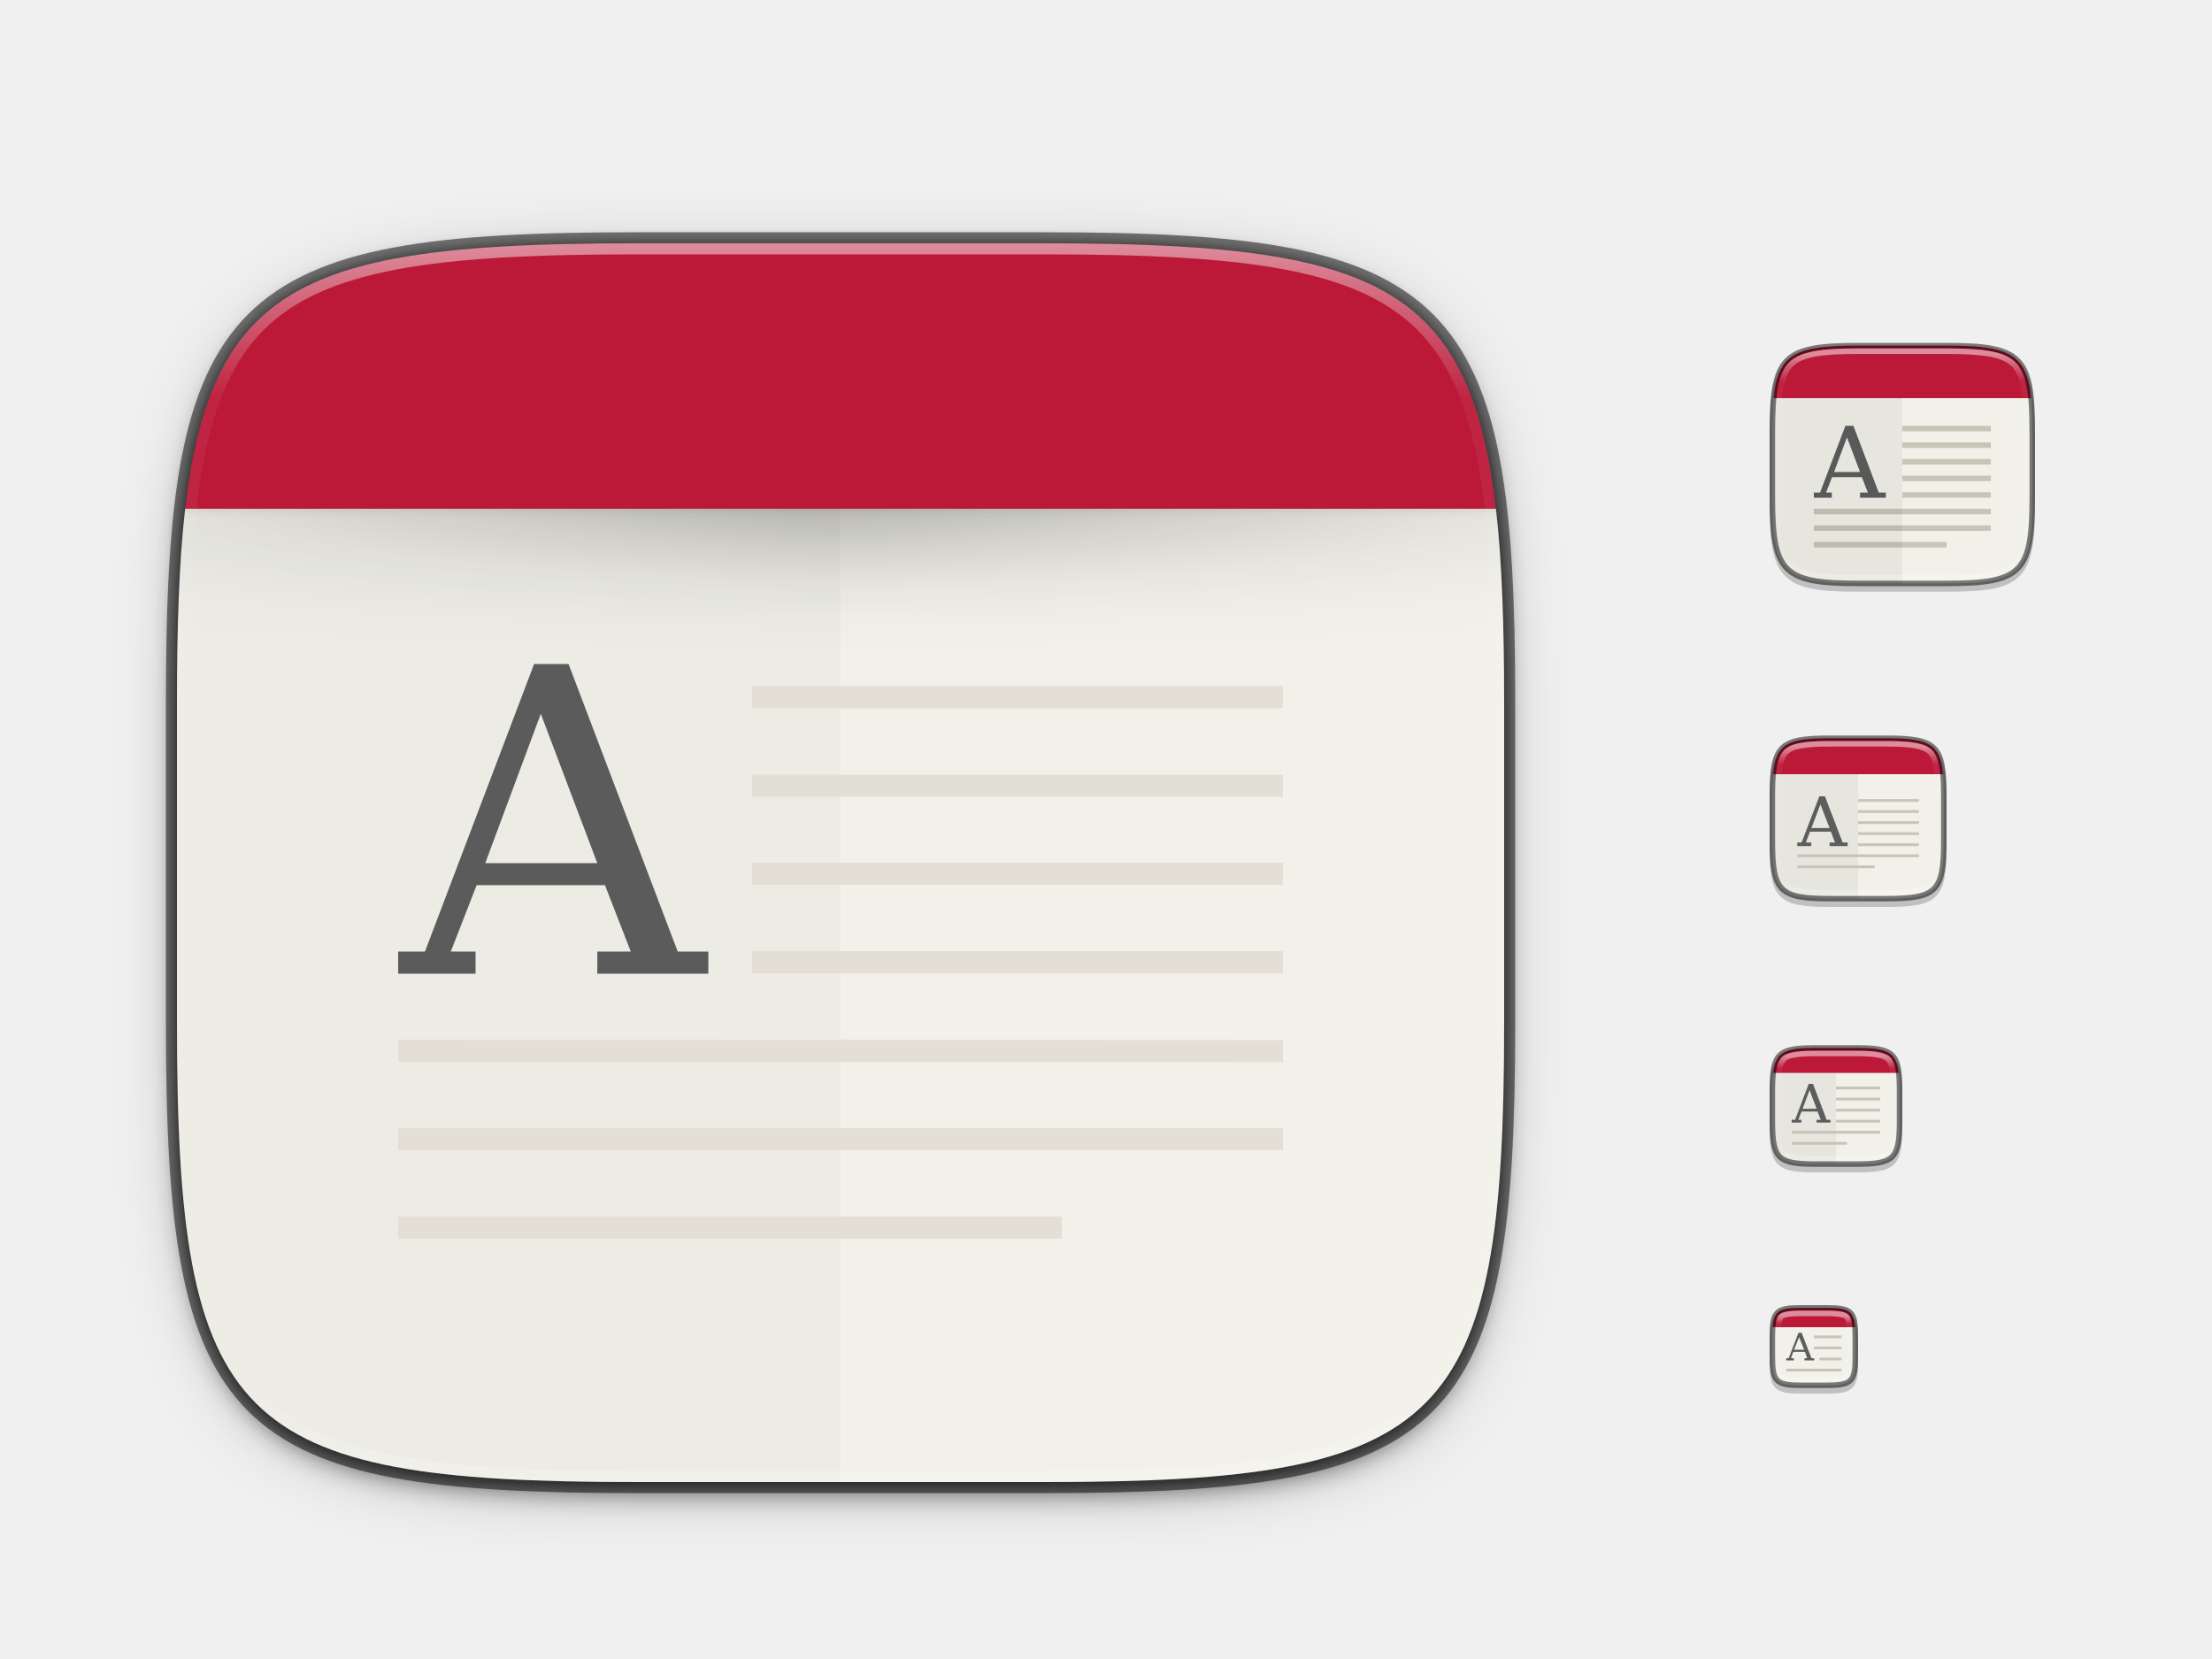
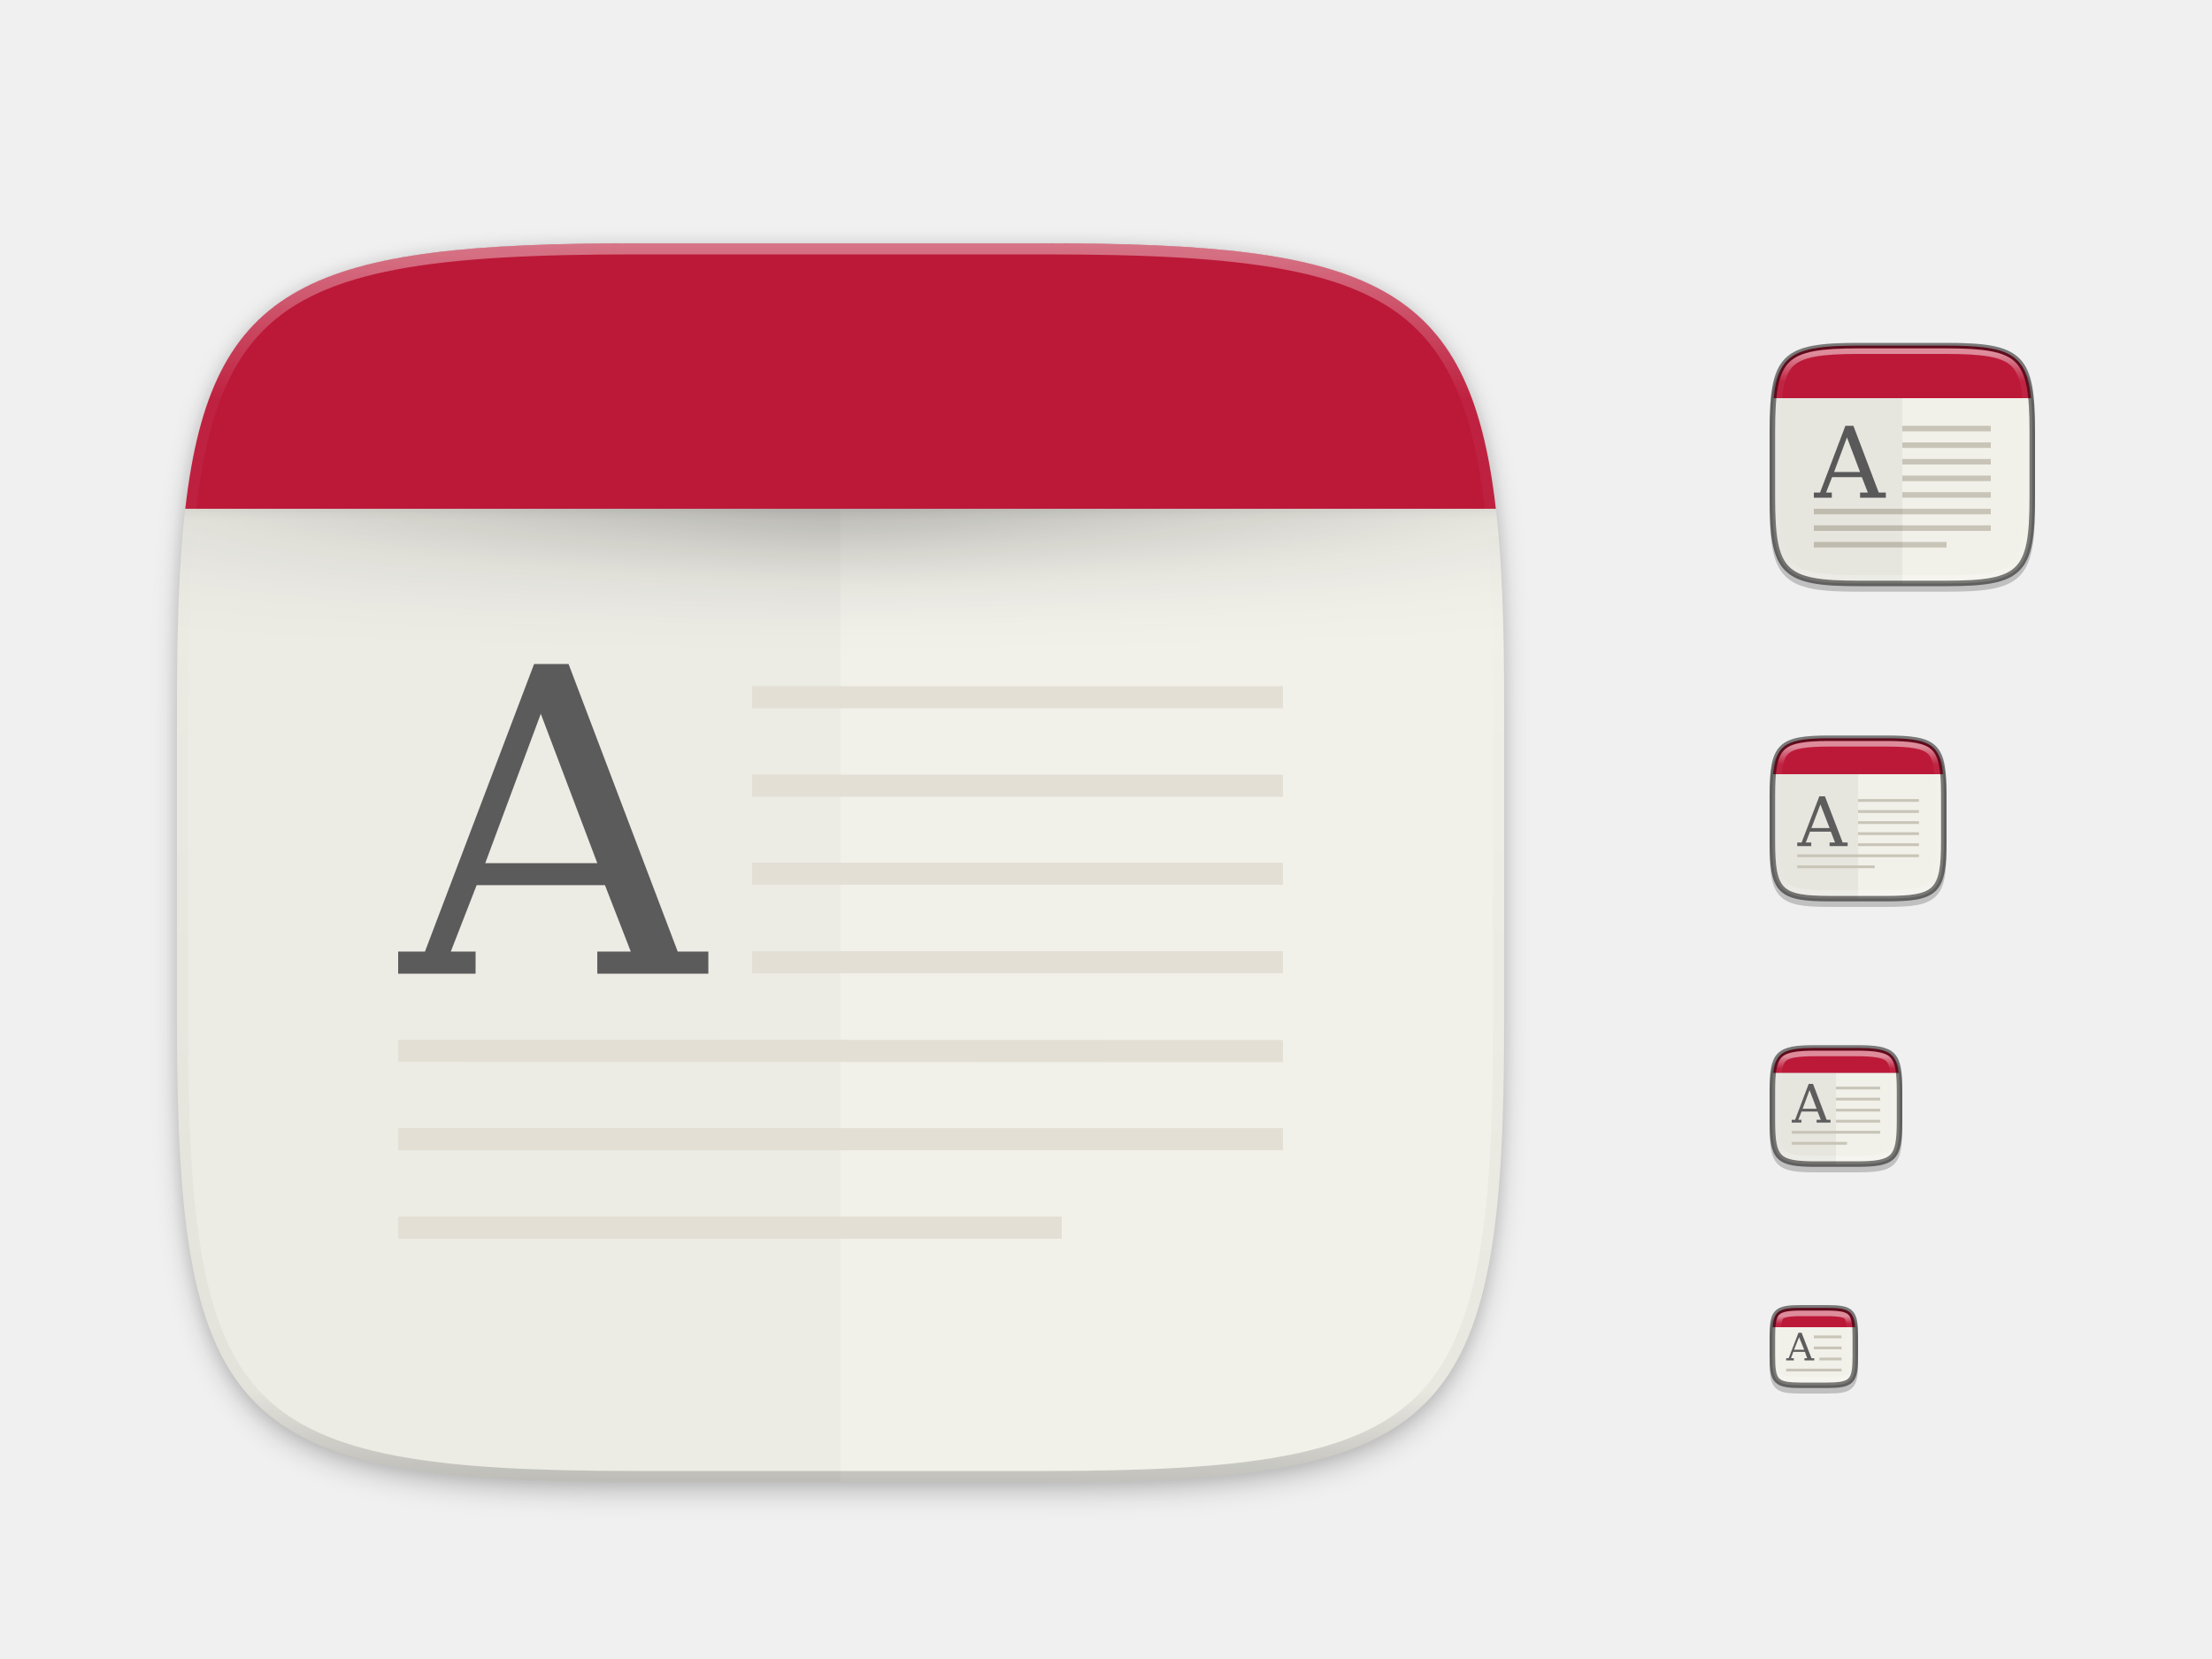
<svg xmlns="http://www.w3.org/2000/svg" xmlns:xlink="http://www.w3.org/1999/xlink" width="400" height="300" id="svg11300" version="1.0" style="display:inline;enable-background:new">
  <defs id="defs3">
    <linearGradient id="linearGradient1181">
      <stop style="stop-color:#000000;stop-opacity:0" offset="0" id="stop1177" />
      <stop id="stop1185" offset="0.5" style="stop-color:#000000;stop-opacity:0.892" />
      <stop style="stop-color:#000000;stop-opacity:0;" offset="1" id="stop1179" />
    </linearGradient>
    <linearGradient id="linearGradient927">
      <stop style="stop-color:#ffffff;stop-opacity:1;" offset="0" id="stop923" />
      <stop id="stop933" offset="0.125" style="stop-color:#ffffff;stop-opacity:0.098" />
      <stop id="stop931" offset="0.925" style="stop-color:#ffffff;stop-opacity:0.098" />
      <stop style="stop-color:#ffffff;stop-opacity:0.498" offset="1" id="stop925" />
    </linearGradient>
    <clipPath clipPathUnits="userSpaceOnUse" id="clipPath9430">
      <path id="path9432" d="m 166.062,-196 h 179.875 C 491.235,-196 512,-175.287 512,-30.125 v 148.25 C 512,263.286 491.235,284 345.938,284 H 166.062 C 20.765,284 0,263.286 0,118.125 V -30.125 C 0,-175.287 20.765,-196 166.062,-196 Z" style="color:#000000;display:inline;overflow:visible;visibility:visible;fill:#ffffff;fill-opacity:1;fill-rule:nonzero;stroke:none;stroke-width:1;marker:none;enable-background:new" />
    </clipPath>
    <linearGradient xlink:href="#linearGradient927" id="linearGradient929" x1="168" y1="239" x2="168" y2="279" gradientUnits="userSpaceOnUse" gradientTransform="matrix(-1,0,0,1,512,-175)" />
    <linearGradient xlink:href="#linearGradient927" id="linearGradient965" x1="112" y1="255" x2="112" y2="281" gradientUnits="userSpaceOnUse" gradientTransform="matrix(-1,0,0,1,448,-120)" />
    <linearGradient xlink:href="#linearGradient927" id="linearGradient1006" x1="64" y1="263" x2="64" y2="281" gradientUnits="userSpaceOnUse" gradientTransform="matrix(-1,0,0,1,396,-72)" />
    <linearGradient xlink:href="#linearGradient927" id="linearGradient1045" x1="760" y1="254" x2="760" y2="265" gradientUnits="userSpaceOnUse" gradientTransform="translate(-432,-16)" />
    <clipPath clipPathUnits="userSpaceOnUse" id="clipPath1082">
      <path id="path1084" d="M 361.938,-212 C 507.235,-212 528,-191.287 528,-46.125 V 70.125 C 528,215.286 507.235,236 361.938,236 H 214.062 C 68.765,236 48,215.286 48,70.125 V -46.125 C 48,-191.287 68.765,-212 214.062,-212 Z" style="display:inline;opacity:1;fill:#8c59d9;fill-opacity:1;stroke:none;stroke-width:2;stroke-linecap:round;stroke-linejoin:round;stroke-miterlimit:4;stroke-dasharray:none;stroke-dashoffset:0;stroke-opacity:1;enable-background:new" />
    </clipPath>
-     <linearGradient xlink:href="#linearGradient927" id="linearGradient1108" x1="296" y1="-212" x2="296" y2="236" gradientUnits="userSpaceOnUse" />
-     <filter style="color-interpolation-filters:sRGB" id="filter4560" x="-0.023" width="1.046" y="-0.025" height="1.05">
-       <feGaussianBlur stdDeviation="2.32" id="feGaussianBlur4562" />
-     </filter>
    <filter style="color-interpolation-filters:sRGB" id="filter4569" x="-0.012" width="1.023" y="-0.012" height="1.025">
      <feGaussianBlur stdDeviation="1.16" id="feGaussianBlur4571" />
-     </filter>
-     <filter style="color-interpolation-filters:sRGB" id="filter4575" x="-0.058" width="1.116" y="-0.062" height="1.124">
-       <feGaussianBlur stdDeviation="5.8" id="feGaussianBlur4577" />
    </filter>
    <clipPath clipPathUnits="userSpaceOnUse" id="clipPath1117">
      <path id="path1119" d="M 188.969,44 C 261.617,44 272,54.357 272,126.938 v 58.125 c 0,22.399 -0.993,38.866 -4.496,50.938 H 36.496 C 32.993,223.929 32,207.462 32,185.062 v -58.125 C 32,54.357 42.383,44 115.031,44 Z" style="opacity:1;fill:#f1f0e9;fill-opacity:1;stroke:none;stroke-width:2;stroke-linecap:round;stroke-linejoin:round;stroke-miterlimit:4;stroke-dasharray:none;stroke-dashoffset:0;stroke-opacity:1" />
    </clipPath>
    <filter style="color-interpolation-filters:sRGB" id="filter1171" x="-0.008" width="1.015" y="-0.027" height="1.053">
      <feGaussianBlur stdDeviation="0.98" id="feGaussianBlur1173" />
    </filter>
    <linearGradient xlink:href="#linearGradient1181" id="linearGradient1183" x1="-2.352" y1="264" x2="306.352" y2="264" gradientUnits="userSpaceOnUse" gradientTransform="translate(0,-4)" />
    <filter style="color-interpolation-filters:sRGB" id="filter1195" x="-0.077" width="1.155" y="-0.267" height="1.535">
      <feGaussianBlur stdDeviation="9.8" id="feGaussianBlur1197" />
    </filter>
    <clipPath clipPathUnits="userSpaceOnUse" id="clipPath1205">
      <path id="path1207" d="M 115.031,44 C 42.383,44 32,54.357 32,126.938 v 58.125 c 0,13.772 0.379,25.294 1.482,34.938 H 270.518 C 271.621,210.356 272,198.834 272,185.062 v -58.125 C 272,54.357 261.617,44 188.969,44 Z" style="opacity:1;fill:#f1f0e9;fill-opacity:1;stroke:none;stroke-width:2;stroke-linecap:round;stroke-linejoin:round;stroke-miterlimit:4;stroke-dasharray:none;stroke-dashoffset:0;stroke-opacity:1" />
    </clipPath>
+     <linearGradient xlink:href="#linearGradient1013" id="linearGradient1108" x1="296" y1="-212" x2="296" y2="236" gradientUnits="userSpaceOnUse" />
+     <linearGradient id="linearGradient1013">
+       <stop id="stop1005" offset="0" style="stop-color:#ffffff;stop-opacity:1;" />
+       <stop style="stop-color:#ffffff;stop-opacity:0.098" offset="0.125" id="stop1007" />
+       <stop style="stop-color:#000000;stop-opacity:0.098" offset="0.925" id="stop1009" />
+       <stop id="stop1011" offset="1" style="stop-color:#000000;stop-opacity:0.498" />
+     </linearGradient>
+     <clipPath clipPathUnits="userSpaceOnUse" id="clipPath1082-3">
+       <path id="path1084-6" d="M 361.938,-212 C 507.235,-212 528,-191.287 528,-46.125 V 70.125 C 528,215.286 507.235,236 361.938,236 H 214.062 C 68.765,236 48,215.286 48,70.125 V -46.125 C 48,-191.287 68.765,-212 214.062,-212 Z" style="display:inline;opacity:1;fill:#8c59d9;fill-opacity:1;stroke:none;stroke-width:2;stroke-linecap:round;stroke-linejoin:round;stroke-miterlimit:4;stroke-dasharray:none;stroke-dashoffset:0;stroke-opacity:1;enable-background:new" />
+     </clipPath>
+     <filter style="color-interpolation-filters:sRGB" id="filter933" x="-0.023" width="1.046" y="-0.025" height="1.05">
+       <feGaussianBlur stdDeviation="2.32" id="feGaussianBlur935" />
+     </filter>
  </defs>
  <g style="display:inline" id="layer1">
    <g style="display:none" id="layer7">
      <text y="-8.255" xml:space="preserve" x="19.007" style="font-style:normal;font-variant:normal;font-weight:normal;font-stretch:normal;line-height:0%;font-family:'DejaVu Sans';-inkscape-font-specification:'DejaVu Sans';display:inline;fill:#000000;fill-opacity:1;stroke:none;enable-background:new" id="context">
        <tspan style="font-style:normal;font-variant:normal;font-weight:normal;font-stretch:normal;font-size:18px;line-height:1.25;font-family:'DejaVu Sans';-inkscape-font-specification:'DejaVu Sans'" y="-8.255" x="19.007" id="tspan3933">apps</tspan>
      </text>
      <text y="-8.255" xml:space="preserve" x="146.488" style="font-style:normal;font-variant:normal;font-weight:bold;font-stretch:normal;line-height:0%;font-family:'DejaVu Sans';-inkscape-font-specification:'DejaVu Sans Bold';text-align:start;writing-mode:lr-tb;text-anchor:start;display:inline;fill:#000000;fill-opacity:1;stroke:none;enable-background:new" id="icon-name">
        <tspan style="font-style:normal;font-variant:normal;font-weight:bold;font-stretch:normal;font-size:18px;line-height:1.25;font-family:'DejaVu Sans';-inkscape-font-specification:'DejaVu Sans Bold'" y="-8.255" x="146.488" id="tspan3937">ebook-reader-app</tspan>
      </text>
      <rect style="display:inline;overflow:visible;visibility:visible;fill:#cdcdcd;fill-opacity:1;fill-rule:nonzero;stroke:none;stroke-width:2;marker:none;enable-background:accumulate" id="rect16x16" width="16" height="16" x="320" y="236" />
      <rect style="display:inline;overflow:visible;visibility:visible;fill:#cdcdcd;fill-opacity:1;fill-rule:nonzero;stroke:none;stroke-width:2;marker:none;enable-background:accumulate" id="rect24x24" width="24" height="24" x="320" y="188" />
      <rect style="display:inline;overflow:visible;visibility:visible;fill:#cdcdcd;fill-opacity:1;fill-rule:nonzero;stroke:none;stroke-width:2;marker:none;enable-background:accumulate" id="rect32x32" width="32" height="32" x="320" y="132" />
      <rect y="60" x="320" height="48" width="48" id="rect48x48" style="display:inline;overflow:visible;visibility:visible;fill:#cdcdcd;fill-opacity:1;fill-rule:nonzero;stroke:none;stroke-width:2;marker:none;enable-background:accumulate" />
      <rect style="display:inline;overflow:visible;visibility:visible;fill:#cdcdcd;fill-opacity:1;fill-rule:nonzero;stroke:none;stroke-width:2;marker:none;enable-background:accumulate" id="rect3951" width="256" height="256" x="24" y="28" />
    </g>
    <g id="layer4" style="display:inline">
-       <path style="display:inline;opacity:0.5;fill:#000000;fill-opacity:1;stroke:none;stroke-width:2;stroke-linecap:round;stroke-linejoin:round;stroke-miterlimit:4;stroke-dasharray:none;stroke-dashoffset:0;stroke-opacity:1;filter:url(#filter4560);enable-background:new" d="m 188.969,46 c 72.649,0 83.031,10.357 83.031,82.938 v 58.125 c 0,72.581 -10.383,82.938 -83.031,82.938 h -73.938 C 42.383,270 32,259.643 32,187.062 v -58.125 c 0,-72.581 10.383,-82.938 83.031,-82.938 z" id="path4565" />
      <path style="color:#000000;font-style:normal;font-variant:normal;font-weight:normal;font-stretch:normal;font-size:medium;line-height:normal;font-family:sans-serif;font-variant-ligatures:normal;font-variant-position:normal;font-variant-caps:normal;font-variant-numeric:normal;font-variant-alternates:normal;font-feature-settings:normal;text-indent:0;text-align:start;text-decoration:none;text-decoration-line:none;text-decoration-style:solid;text-decoration-color:#000000;letter-spacing:normal;word-spacing:normal;text-transform:none;writing-mode:lr-tb;direction:ltr;text-orientation:mixed;dominant-baseline:auto;baseline-shift:baseline;text-anchor:start;white-space:normal;shape-padding:0;clip-rule:nonzero;display:inline;overflow:visible;visibility:visible;opacity:0.2;isolation:auto;mix-blend-mode:normal;color-interpolation:sRGB;color-interpolation-filters:linearRGB;solid-color:#000000;solid-opacity:1;vector-effect:none;fill:#000000;fill-opacity:1;fill-rule:nonzero;stroke:none;stroke-width:1;stroke-linecap:round;stroke-linejoin:round;stroke-miterlimit:4;stroke-dasharray:none;stroke-dashoffset:0;stroke-opacity:1;color-rendering:auto;image-rendering:auto;shape-rendering:auto;text-rendering:auto;enable-background:accumulate" d="m 351.932,63 c 6.835,0 10.873,0.449 13.246,2.818 C 367.551,68.188 368,72.222 368,79.051 v 11.898 c 0,6.828 -0.449,10.863 -2.822,13.232 C 362.805,106.551 358.766,107 351.932,107 h -15.863 c -6.835,0 -10.873,-0.449 -13.246,-2.818 C 320.449,101.812 320,97.777 320,90.949 V 79.051 c 0,-6.828 0.449,-10.863 2.822,-13.232 C 325.195,63.449 329.234,63 336.068,63 Z" id="path907" />
      <path style="color:#000000;font-style:normal;font-variant:normal;font-weight:normal;font-stretch:normal;font-size:medium;line-height:normal;font-family:sans-serif;font-variant-ligatures:normal;font-variant-position:normal;font-variant-caps:normal;font-variant-numeric:normal;font-variant-alternates:normal;font-feature-settings:normal;text-indent:0;text-align:start;text-decoration:none;text-decoration-line:none;text-decoration-style:solid;text-decoration-color:#000000;letter-spacing:normal;word-spacing:normal;text-transform:none;writing-mode:lr-tb;direction:ltr;text-orientation:mixed;dominant-baseline:auto;baseline-shift:baseline;text-anchor:start;white-space:normal;shape-padding:0;clip-rule:nonzero;display:inline;overflow:visible;visibility:visible;opacity:0.2;isolation:auto;mix-blend-mode:normal;color-interpolation:sRGB;color-interpolation-filters:linearRGB;solid-color:#000000;solid-opacity:1;vector-effect:none;fill:#000000;fill-opacity:1;fill-rule:nonzero;stroke:none;stroke-width:1;stroke-linecap:round;stroke-linejoin:round;stroke-miterlimit:4;stroke-dasharray:none;stroke-dashoffset:0;stroke-opacity:1;color-rendering:auto;image-rendering:auto;shape-rendering:auto;text-rendering:auto;enable-background:new" d="m 341.121,134 c 4.564,0 7.304,0.287 8.947,1.928 1.643,1.641 1.932,4.379 1.932,8.939 v 8.266 c 0,4.56 -0.289,7.299 -1.932,8.939 C 348.425,163.713 345.685,164 341.121,164 h -10.242 c -4.564,0 -7.304,-0.287 -8.947,-1.928 C 320.289,160.431 320,157.693 320,153.133 v -8.266 c 0,-4.56 0.289,-7.299 1.932,-8.939 C 323.575,134.287 326.315,134 330.879,134 Z" id="path1011" />
      <path style="color:#000000;font-style:normal;font-variant:normal;font-weight:normal;font-stretch:normal;font-size:medium;line-height:normal;font-family:sans-serif;font-variant-ligatures:normal;font-variant-position:normal;font-variant-caps:normal;font-variant-numeric:normal;font-variant-alternates:normal;font-feature-settings:normal;text-indent:0;text-align:start;text-decoration:none;text-decoration-line:none;text-decoration-style:solid;text-decoration-color:#000000;letter-spacing:normal;word-spacing:normal;text-transform:none;writing-mode:lr-tb;direction:ltr;text-orientation:mixed;dominant-baseline:auto;baseline-shift:baseline;text-anchor:start;white-space:normal;shape-padding:0;clip-rule:nonzero;display:inline;overflow:visible;visibility:visible;opacity:0.2;isolation:auto;mix-blend-mode:normal;color-interpolation:sRGB;color-interpolation-filters:linearRGB;solid-color:#000000;solid-opacity:1;vector-effect:none;fill:#000000;fill-opacity:1;fill-rule:nonzero;stroke:none;stroke-width:1;stroke-linecap:round;stroke-linejoin:round;stroke-miterlimit:4;stroke-dasharray:none;stroke-dashoffset:0;stroke-opacity:1;color-rendering:auto;image-rendering:auto;shape-rendering:auto;text-rendering:auto;enable-background:new" d="m 335.715,190 c 3.429,1e-5 5.523,0.206 6.801,1.482 1.278,1.277 1.484,3.367 1.484,6.793 v 5.449 c 0,3.426 -0.206,5.516 -1.484,6.793 C 341.237,211.794 339.144,212 335.715,212 h -7.43 c -3.429,0 -5.523,-0.206 -6.801,-1.482 C 320.206,209.241 320,207.151 320,203.725 v -5.449 c 0,-3.426 0.206,-5.516 1.484,-6.793 1.278,-1.277 3.372,-1.482 6.801,-1.482 z" id="path1013" />
      <path style="color:#000000;font-style:normal;font-variant:normal;font-weight:normal;font-stretch:normal;font-size:medium;line-height:normal;font-family:sans-serif;font-variant-ligatures:normal;font-variant-position:normal;font-variant-caps:normal;font-variant-numeric:normal;font-variant-alternates:normal;font-feature-settings:normal;text-indent:0;text-align:start;text-decoration:none;text-decoration-line:none;text-decoration-style:solid;text-decoration-color:#000000;letter-spacing:normal;word-spacing:normal;text-transform:none;writing-mode:lr-tb;direction:ltr;text-orientation:mixed;dominant-baseline:auto;baseline-shift:baseline;text-anchor:start;white-space:normal;shape-padding:0;clip-rule:nonzero;display:inline;overflow:visible;visibility:visible;opacity:0.2;isolation:auto;mix-blend-mode:normal;color-interpolation:sRGB;color-interpolation-filters:linearRGB;solid-color:#000000;solid-opacity:1;vector-effect:none;fill:#000000;fill-opacity:1;fill-rule:nonzero;stroke:none;stroke-width:1;stroke-linecap:round;stroke-linejoin:round;stroke-miterlimit:4;stroke-dasharray:none;stroke-dashoffset:0;stroke-opacity:1;color-rendering:auto;image-rendering:auto;shape-rendering:auto;text-rendering:auto;enable-background:new" d="m 325.689,237 c -2.294,0 -3.737,0.125 -4.65,1.037 C 320.126,238.949 320,240.392 320,242.684 v 3.633 c 0,2.292 0.126,3.734 1.039,4.646 0.913,0.912 2.356,1.037 4.65,1.037 h 4.621 c 2.294,0 3.737,-0.125 4.65,-1.037 0.913,-0.912 1.039,-2.354 1.039,-4.646 v -3.633 c 0,-2.292 -0.126,-3.734 -1.039,-4.646 C 334.048,237.125 332.605,237 330.311,237 Z" id="path1050" />
-       <path id="path4558" d="m 188.969,44 c 72.649,0 83.031,10.357 83.031,82.938 v 58.125 c 0,72.581 -10.383,82.938 -83.031,82.938 h -73.938 C 42.383,268 32,257.643 32,185.062 v -58.125 c 0,-72.581 10.383,-82.938 83.031,-82.938 z" style="display:inline;opacity:0.5;fill:#000000;fill-opacity:1;stroke:#000000;stroke-width:4;stroke-linecap:round;stroke-linejoin:round;stroke-miterlimit:4;stroke-dasharray:none;stroke-dashoffset:0;stroke-opacity:1;enable-background:new" />
-       <path id="path4567" d="m 188.969,44 c 72.649,0 83.031,10.357 83.031,82.938 v 58.125 c 0,72.581 -10.383,82.938 -83.031,82.938 h -73.938 C 42.383,268 32,257.643 32,185.062 v -58.125 c 0,-72.581 10.383,-82.938 83.031,-82.938 z" style="display:inline;opacity:0.5;fill:#000000;fill-opacity:1;stroke:none;stroke-width:2;stroke-linecap:round;stroke-linejoin:round;stroke-miterlimit:4;stroke-dasharray:none;stroke-dashoffset:0;stroke-opacity:1;filter:url(#filter4569);enable-background:new" />
-       <path id="path4573" d="m 188.969,46 c 72.649,0 83.031,10.357 83.031,82.938 v 58.125 c 0,72.581 -10.383,82.938 -83.031,82.938 h -73.938 C 42.383,270 32,259.643 32,187.062 v -58.125 c 0,-72.581 10.383,-82.938 83.031,-82.938 z" style="display:inline;opacity:0.2;fill:#000000;fill-opacity:1;stroke:none;stroke-width:2;stroke-linecap:round;stroke-linejoin:round;stroke-miterlimit:4;stroke-dasharray:none;stroke-dashoffset:0;stroke-opacity:1;filter:url(#filter4575);enable-background:new" />
+       <path id="path4567" d="m 188.969,44 c 72.649,0 83.031,10.357 83.031,82.938 v 58.125 c 0,72.581 -10.383,82.938 -83.031,82.938 h -73.938 C 42.383,268 32,257.643 32,185.062 v -58.125 c 0,-72.581 10.383,-82.938 83.031,-82.938 z" style="display:inline;opacity:0.1;fill:#000000;fill-opacity:1;stroke:none;stroke-width:2;stroke-linecap:round;stroke-linejoin:round;stroke-miterlimit:4;stroke-dasharray:none;stroke-dashoffset:0;stroke-opacity:1;filter:url(#filter4569);enable-background:new" />
+       <path style="display:inline;opacity:0.2;fill:#000000;fill-opacity:1;stroke:none;stroke-width:2;stroke-linecap:round;stroke-linejoin:round;stroke-miterlimit:4;stroke-dasharray:none;stroke-dashoffset:0;stroke-opacity:1;filter:url(#filter933);enable-background:new" d="m 188.969,46 c 72.649,0 83.031,10.357 83.031,82.938 v 58.125 c 0,72.581 -10.383,82.938 -83.031,82.938 h -73.938 C 42.383,270 32,259.643 32,187.062 v -58.125 c 0,-72.581 10.383,-82.938 83.031,-82.938 z" id="path931" />
    </g>
    <g id="layer2" style="display:inline">
      <path style="opacity:1;fill:#f1f0e9;fill-opacity:1;stroke:none;stroke-width:2;stroke-linecap:round;stroke-linejoin:round;stroke-miterlimit:4;stroke-dasharray:none;stroke-dashoffset:0;stroke-opacity:1" d="M 320.66 194 C 320.622 194.324 320.576 194.629 320.555 195 C 320.515 195.675 320.5 196.429 320.5 197.275 L 320.5 202.725 C 320.5 209.529 321.474 210.5 328.285 210.5 L 335.715 210.5 C 342.526 210.5 343.5 209.529 343.5 202.725 L 343.5 197.275 C 343.5 196.429 343.485 195.675 343.445 195 C 343.424 194.629 343.378 194.324 343.34 194 L 320.66 194 z " id="path1036" />
      <path style="opacity:0.05;fill:#000000;fill-opacity:1;stroke:none;stroke-width:2;stroke-linecap:round;stroke-linejoin:round;stroke-miterlimit:4;stroke-dasharray:none;stroke-dashoffset:0;stroke-opacity:1" d="M 320.66 194 C 320.622 194.324 320.576 194.629 320.555 195 C 320.515 195.675 320.5 196.429 320.5 197.275 L 320.5 202.725 C 320.5 209.529 321.474 210.5 328.285 210.5 L 332 210.5 L 332 194 L 320.66 194 z " id="path1053" />
      <path style="opacity:1;fill:#f1f0e9;fill-opacity:1;stroke:none;stroke-width:2;stroke-linecap:round;stroke-linejoin:round;stroke-miterlimit:4;stroke-dasharray:none;stroke-dashoffset:0;stroke-opacity:1" d="M 320.732,72 C 320.565,73.708 320.5,75.694 320.5,78.051 V 89.949 C 320.5,103.558 322.447,105.5 336.068,105.5 h 15.863 C 365.553,105.5 367.5,103.558 367.5,89.949 V 78.051 c 0,-2.357 -0.065,-4.343 -0.232,-6.051 z" id="path888" />
      <path style="opacity:1;fill:#f1f0e9;fill-opacity:1;stroke:none;stroke-width:2;stroke-linecap:round;stroke-linejoin:round;stroke-miterlimit:4;stroke-dasharray:none;stroke-dashoffset:0;stroke-opacity:1" d="M 320.643 140 C 320.543 141.103 320.5 142.37 320.5 143.867 L 320.5 152.133 C 320.5 161.205 321.798 162.5 330.879 162.5 L 341.121 162.5 C 350.202 162.5 351.5 161.205 351.5 152.133 L 351.5 143.867 C 351.5 142.37 351.457 141.103 351.357 140 L 320.643 140 z " id="path942" />
      <path style="opacity:1;fill:#f1f0e9;fill-opacity:1;stroke:none;stroke-width:2;stroke-linecap:round;stroke-linejoin:round;stroke-miterlimit:4;stroke-dasharray:none;stroke-dashoffset:0;stroke-opacity:1" d="M 115.031,268 C 42.383,268 32,257.643 32,185.062 v -58.125 C 32,113.165 32.379,101.644 33.482,92 H 270.518 C 271.621,101.644 272,113.165 272,126.938 v 58.125 C 272,257.643 261.617,268 188.969,268 Z" id="rect877" />
      <g id="g1201" clip-path="url(#clipPath1205)" transform="matrix(1,0,0,-1,0,312)">
        <path style="opacity:0.4;fill:url(#linearGradient1183);fill-opacity:1;stroke:none;stroke-width:24;stroke-linecap:round;stroke-linejoin:round;stroke-miterlimit:4;stroke-dasharray:none;stroke-dashoffset:0;stroke-opacity:1;filter:url(#filter1195)" d="m 0,216 h 304 v 88 H 0 Z" id="rect1175" />
        <rect y="220" x="0" height="88" width="304" id="rect1165" style="opacity:0.1;fill:#000000;fill-opacity:1;stroke:none;stroke-width:24;stroke-linecap:round;stroke-linejoin:round;stroke-miterlimit:4;stroke-dasharray:none;stroke-dashoffset:0;stroke-opacity:1;filter:url(#filter1171)" />
      </g>
      <path d="M 96.581,120.073 76.847,172.073 H 72 v 4 h 14 v -4 h -4.482 l 4.676,-12.008 H 109.395 l 4.67,12.008 H 108.01 v 4 h 20.082 v -4 h -5.54 l -19.739,-52 z m 1.213,9.002 10.216,27.006 H 87.75 Z" font-size="13.717" font-weight="400" letter-spacing="0" overflow="visible" style="color:#bebebe;font-weight:400;font-size:13.717px;line-height:125%;font-family:'DejaVu Serif';-inkscape-font-specification:'DejaVu Serif';letter-spacing:0;word-spacing:0;display:inline;overflow:visible;fill:#5d5d5d;stroke-width:1;marker:none;enable-background:new" word-spacing="0" id="path3233" />
      <path style="opacity:0.02;fill:#000000;fill-opacity:1;stroke:none;stroke-width:2;stroke-linecap:round;stroke-linejoin:round;stroke-miterlimit:4;stroke-dasharray:none;stroke-dashoffset:0;stroke-opacity:1" d="M 115.031,268 C 42.383,268 32,257.643 32,185.062 v -58.125 C 32,113.165 32.379,101.644 33.482,92 H 152 v 176 z" id="path1006" />
      <path style="opacity:0.05;fill:#000000;fill-opacity:1;stroke:none;stroke-width:2;stroke-linecap:round;stroke-linejoin:round;stroke-miterlimit:4;stroke-dasharray:none;stroke-dashoffset:0;stroke-opacity:1" d="M 320.643 140 C 320.543 141.103 320.5 142.37 320.5 143.867 L 320.5 152.133 C 320.5 161.205 321.798 162.5 330.879 162.5 L 336 162.5 L 336 140 L 320.643 140 z " id="path930" />
      <path style="opacity:1;fill:#f1f0e9;fill-opacity:1;stroke:none;stroke-width:2;stroke-linecap:round;stroke-linejoin:round;stroke-miterlimit:4;stroke-dasharray:none;stroke-dashoffset:0;stroke-opacity:1" d="M 320.555 240 C 320.52 240.495 320.5 241.042 320.5 241.684 L 320.5 245.316 C 320.5 249.853 321.149 250.5 325.689 250.5 L 330.311 250.5 C 334.851 250.5 335.5 249.853 335.5 245.316 L 335.5 241.684 C 335.5 241.042 335.48 240.495 335.445 240 L 320.555 240 z " id="path946" />
      <path style="opacity:1;fill:#bc1938;fill-opacity:1;stroke:none;stroke-width:2;stroke-linecap:round;stroke-linejoin:round;stroke-miterlimit:4;stroke-dasharray:none;stroke-dashoffset:0;stroke-opacity:1" d="M 33.506,92 C 38.22,50.855 56.191,44 115.031,44 h 73.938 c 58.84,0 76.811,6.855 81.525,48 z" id="path1151" />
      <path style="opacity:1;fill:#bc1938;fill-opacity:1;stroke:none;stroke-width:2;stroke-linecap:round;stroke-linejoin:round;stroke-miterlimit:4;stroke-dasharray:none;stroke-dashoffset:0;stroke-opacity:1" d="M 336.068 62.5 C 324.806 62.5 321.531 63.848 320.732 72 L 367.268 72 C 366.469 63.848 363.194 62.5 351.932 62.5 L 336.068 62.5 z " id="path908" />
      <path style="opacity:1;fill:#bc1938;fill-opacity:1;stroke:none;stroke-width:2;stroke-linecap:round;stroke-linejoin:round;stroke-miterlimit:4;stroke-dasharray:none;stroke-dashoffset:0;stroke-opacity:1" d="M 330.879 133.5 C 323.296 133.5 321.148 134.42 320.643 140 L 351.357 140 C 350.852 134.42 348.704 133.5 341.121 133.5 L 330.879 133.5 z " id="path913" />
      <path style="opacity:1;fill:#bc1938;fill-opacity:1;stroke:none;stroke-width:2;stroke-linecap:round;stroke-linejoin:round;stroke-miterlimit:4;stroke-dasharray:none;stroke-dashoffset:0;stroke-opacity:1" d="M 328.285 189.5 C 322.787 189.5 321.109 190.176 320.66 194 L 343.34 194 C 342.891 190.176 341.213 189.5 335.715 189.5 L 328.285 189.5 z " id="path918" />
      <path style="opacity:1;fill:#bc1938;fill-opacity:1;stroke:none;stroke-width:2;stroke-linecap:round;stroke-linejoin:round;stroke-miterlimit:4;stroke-dasharray:none;stroke-dashoffset:0;stroke-opacity:1" d="M 325.689 236.5 C 321.791 236.5 320.768 236.995 320.555 240 L 335.445 240 C 335.232 236.995 334.209 236.5 330.311 236.5 L 325.689 236.5 z " id="path923" />
      <path style="opacity:1;fill:#c8c4b7;fill-opacity:0.996;stroke:none;stroke-width:2;stroke-linecap:square;stroke-linejoin:round;stroke-miterlimit:4;stroke-dasharray:none;stroke-dashoffset:0;stroke-opacity:1" d="m 344,77 v 1 h 16 v -1 z m 0,3 v 1 h 16 v -1 z m 0,3 v 1 h 16 v -1 z m 0,3 v 1 h 16 v -1 z m 0,3 v 1 h 16 v -1 z m -16,3 v 1 h 32 v -1 z m 0,3 v 1 h 32 v -1 z m 0,3 v 1 h 24 v -1 z" id="rect1105" />
      <path style="opacity:1;fill:#c8c4b7;fill-opacity:0.996;stroke:none;stroke-width:2;stroke-linecap:square;stroke-linejoin:round;stroke-miterlimit:4;stroke-dasharray:none;stroke-dashoffset:0;stroke-opacity:1" d="m 332,196.5 v 0.5 h 8 v -0.5 z m 0,2 v 0.5 h 8 v -0.5 z m 0,2 v 0.5 h 8 v -0.5 z m 0,2 v 0.5 h 8 v -0.5 z m -8,2 v 0.5 h 16 v -0.5 z m 0,2 v 0.5 h 10 v -0.5 z" id="path1052" />
      <path style="opacity:1;fill:#c8c4b7;fill-opacity:0.996;stroke:none;stroke-width:2;stroke-linecap:square;stroke-linejoin:round;stroke-miterlimit:4;stroke-dasharray:none;stroke-dashoffset:0;stroke-opacity:1" d="m 336,144.5 v 0.5 h 11 v -0.5 z m 0,2 v 0.5 h 11 v -0.5 z m 0,2 v 0.5 h 11 v -0.5 z m 0,2 v 0.5 h 11 v -0.5 z m 0,2 v 0.5 h 11 v -0.5 z m -11,2 v 0.5 h 22 v -0.5 z m 0,2 v 0.5 h 14 v -0.5 z" id="path1062" />
      <path style="opacity:1;fill:#c8c4b7;fill-opacity:0.996;stroke:none;stroke-width:2;stroke-linecap:square;stroke-linejoin:round;stroke-miterlimit:4;stroke-dasharray:none;stroke-dashoffset:0;stroke-opacity:1" d="m 328,241.5 v 0.5 h 5 v -0.5 z m 0,2 v 0.5 h 5 v -0.5 z m 1,2 v 0.5 h 4 v -0.5 z m -6,2 v 0.5 h 10 v -0.5 z" id="path1078" />
      <path d="m 333.706,77 -4.581,12.071 H 328 v 0.929 h 3.25 v -0.929 h -1.04 l 1.085,-2.788 h 5.386 l 1.084,2.788 h -1.406 v 0.929 h 4.662 v -0.929 h -1.286 L 335.153,77 Z m 0.282,2.09 2.372,6.269 h -4.703 z" font-size="13.717" font-weight="400" letter-spacing="0" overflow="visible" style="color:#bebebe;font-weight:400;font-size:13.717px;line-height:125%;font-family:'DejaVu Serif';-inkscape-font-specification:'DejaVu Serif';letter-spacing:0;word-spacing:0;display:inline;overflow:visible;fill:#5d5d5d;fill-opacity:1;stroke-width:0.929;marker:none;enable-background:new" word-spacing="0" id="path3233-3" />
      <g id="g3767" transform="matrix(0.9,0,0,0.9,-228.4442,32.4)" style="color:#bebebe;fill:#1463a5">
        <path id="path3765" word-spacing="0" style="font-weight:400;font-size:13.717px;line-height:125%;font-family:'DejaVu Serif';-inkscape-font-specification:'DejaVu Serif';letter-spacing:0;word-spacing:0;overflow:visible;fill:#5d5d5d;fill-opacity:1;marker:none" overflow="visible" letter-spacing="0" font-weight="400" font-size="13.717" d="m 619.375,124 -3.562,9.281 h -0.875 V 134 h 2.812 v -0.719 h -1.094 l 0.844,-2.187 h 4.188 l 0.843,2.187 h -1.093 V 134 h 3.625 v -0.719 h -1 L 620.5,124 Z m 0.219,1.625 1.844,4.75 h -3.657 z" />
      </g>
      <path id="path3780" word-spacing="0" style="color:#bebebe;font-weight:400;font-size:13.717px;line-height:125%;font-family:'DejaVu Serif';-inkscape-font-specification:'DejaVu Serif';letter-spacing:0;word-spacing:0;display:inline;overflow:visible;fill:#5d5d5d;fill-opacity:1;stroke-width:1;marker:none;enable-background:new" overflow="visible" letter-spacing="0" font-weight="400" font-size="13.717" d="m 327.073,196 -2.467,6.5 H 324 V 203 h 1.75 v -0.5 h -0.56 l 0.584,-1.501 h 2.9 l 0.584,1.501 h -0.757 V 203 h 2.51 v -0.5 h -0.693 L 327.852,196 Z m 0.152,1.125 1.277,3.376 h -2.532 z" />
      <g id="g3753" transform="matrix(0.3846154,0,0,0.3846154,94.50231,195.2308)" style="color:#bebebe;display:inline;fill:#1463a5;stroke-width:2.6;enable-background:new">
        <path id="path3751" word-spacing="0" style="font-weight:400;font-size:17.833px;line-height:125%;font-family:'DejaVu Serif';-inkscape-font-specification:'DejaVu Serif';letter-spacing:0;word-spacing:0;overflow:visible;fill:#5d5d5d;fill-opacity:1;stroke-width:2.6;marker:none" overflow="visible" letter-spacing="0" font-weight="400" font-size="17.833" d="m 599.875,119 -4.625,12 h -1.156 v 1 h 3.593 v -1 h -1.343 l 1.093,-3 h 5.469 l 1.063,3 h -1.282 v 1 h 4.594 v -1 H 606 l -4.656,-12 z m 0.281,2.094 2.406,5.906 h -4.781 z" />
      </g>
      <path style="color:#000000;display:inline;overflow:visible;visibility:visible;opacity:1;fill:#e3dfd5;fill-opacity:0.996;fill-rule:nonzero;stroke:none;stroke-width:3;marker:none;enable-background:accumulate" d="m 136,124.074 v 4 h 96 v -4 z m 0,16 v 4 h 96 v -4 z M 136,156 v 4 h 96 v -4 z m 0,16 v 4 h 96 v -4 z m -64,16 v 4 l 160,0.074 v -4 z m 0,16 v 4 h 160 v -4 z m 0,16 v 4 h 120 v -4 z" id="path1032" />
      <path style="opacity:0.05;fill:#000000;fill-opacity:1;stroke:none;stroke-width:2;stroke-linecap:round;stroke-linejoin:round;stroke-miterlimit:4;stroke-dasharray:none;stroke-dashoffset:0;stroke-opacity:1" d="M 320.732,72 C 320.565,73.708 320.5,75.694 320.5,78.051 V 89.949 C 320.5,103.558 322.447,105.5 336.068,105.5 H 344 V 72 Z" id="path928" />
    </g>
    <g id="layer6" style="display:inline" />
    <g id="layer5" style="display:inline">
      <path style="display:inline;opacity:0.5;fill:none;fill-opacity:1;stroke:#000000;stroke-width:1;stroke-linecap:round;stroke-linejoin:round;stroke-miterlimit:4;stroke-dasharray:none;stroke-dashoffset:0;stroke-opacity:1;enable-background:new" d="m 341.121,133.5 c 9.081,0 10.379,1.295 10.379,10.367 v 8.266 c 0,9.073 -1.298,10.367 -10.379,10.367 H 330.879 C 321.798,162.5 320.5,161.205 320.5,152.133 v -8.266 c 0,-9.073 1.298,-10.367 10.379,-10.367 z" id="path950" />
      <path style="display:inline;opacity:0.5;fill:none;fill-opacity:1;stroke:#000000;stroke-width:1;stroke-linecap:round;stroke-linejoin:round;stroke-miterlimit:4;stroke-dasharray:none;stroke-dashoffset:0;stroke-opacity:1;enable-background:new" d="M 351.932,62.5 C 365.553,62.5 367.5,64.442 367.5,78.051 V 89.949 C 367.5,103.558 365.553,105.5 351.932,105.5 H 336.068 C 322.447,105.5 320.5,103.558 320.5,89.949 V 78.051 C 320.5,64.442 322.447,62.5 336.068,62.5 Z" id="path892" />
      <path id="path970" d="m 335.716,189.5 c 6.811,10e-6 7.784,0.971 7.784,7.775 v 5.449 c 0,6.804 -0.973,7.775 -7.784,7.775 h -7.432 c -6.811,0 -7.784,-0.971 -7.784,-7.775 v -5.449 c 0,-6.804 0.973,-7.775 7.784,-7.775 z" style="display:inline;opacity:0.5;fill:none;fill-opacity:1;stroke:#000000;stroke-width:1;stroke-linecap:round;stroke-linejoin:round;stroke-miterlimit:4;stroke-dasharray:none;stroke-dashoffset:0;stroke-opacity:1;enable-background:new" />
      <path id="path1025" d="m 330.311,236.5 c 4.541,0 5.189,0.647 5.189,5.184 v 3.633 c 0,4.536 -0.649,5.184 -5.189,5.184 h -4.621 c -4.541,0 -5.189,-0.647 -5.189,-5.184 v -3.633 c 0,-4.536 0.649,-5.184 5.189,-5.184 z" style="display:inline;opacity:0.5;fill:none;fill-opacity:1;stroke:#000000;stroke-width:1;stroke-linecap:round;stroke-linejoin:round;stroke-miterlimit:4;stroke-dasharray:none;stroke-dashoffset:0;stroke-opacity:1;enable-background:new" />
    </g>
    <g id="layer3" style="display:inline">
      <path style="color:#000000;font-style:normal;font-variant:normal;font-weight:normal;font-stretch:normal;font-size:medium;line-height:normal;font-family:sans-serif;font-variant-ligatures:normal;font-variant-position:normal;font-variant-caps:normal;font-variant-numeric:normal;font-variant-alternates:normal;font-feature-settings:normal;text-indent:0;text-align:start;text-decoration:none;text-decoration-line:none;text-decoration-style:solid;text-decoration-color:#000000;letter-spacing:normal;word-spacing:normal;text-transform:none;writing-mode:lr-tb;direction:ltr;text-orientation:mixed;dominant-baseline:auto;baseline-shift:baseline;text-anchor:start;white-space:normal;shape-padding:0;clip-rule:nonzero;display:inline;overflow:visible;visibility:visible;opacity:0.5;isolation:auto;mix-blend-mode:normal;color-interpolation:sRGB;color-interpolation-filters:linearRGB;solid-color:#000000;solid-opacity:1;vector-effect:none;fill:none;fill-opacity:1;fill-rule:nonzero;stroke:url(#linearGradient929);stroke-width:1;stroke-linecap:round;stroke-linejoin:round;stroke-miterlimit:4;stroke-dasharray:none;stroke-dashoffset:0;stroke-opacity:1;color-rendering:auto;image-rendering:auto;shape-rendering:auto;text-rendering:auto;enable-background:accumulate" d="m 351.932,63.5 h -15.863 c -6.763,0 -10.363,0.559 -12.186,2.379 -1.822,1.82 -2.383,5.415 -2.383,12.172 v 11.898 c 0,6.757 0.56,10.352 2.383,12.172 1.822,1.82 5.422,2.379 12.186,2.379 h 15.863 c 6.763,0 10.363,-0.559 12.186,-2.379 C 365.94,100.301 366.5,96.706 366.5,89.949 V 78.051 c 0,-6.757 -0.56,-10.352 -2.383,-12.172 C 362.295,64.059 358.695,63.5 351.932,63.5 Z" id="path911" />
      <path style="color:#000000;font-style:normal;font-variant:normal;font-weight:normal;font-stretch:normal;font-size:medium;line-height:normal;font-family:sans-serif;font-variant-ligatures:normal;font-variant-position:normal;font-variant-caps:normal;font-variant-numeric:normal;font-variant-alternates:normal;font-feature-settings:normal;text-indent:0;text-align:start;text-decoration:none;text-decoration-line:none;text-decoration-style:solid;text-decoration-color:#000000;letter-spacing:normal;word-spacing:normal;text-transform:none;writing-mode:lr-tb;direction:ltr;text-orientation:mixed;dominant-baseline:auto;baseline-shift:baseline;text-anchor:start;white-space:normal;shape-padding:0;clip-rule:nonzero;display:inline;overflow:visible;visibility:visible;opacity:0.5;isolation:auto;mix-blend-mode:normal;color-interpolation:sRGB;color-interpolation-filters:linearRGB;solid-color:#000000;solid-opacity:1;vector-effect:none;fill:none;fill-opacity:1;fill-rule:nonzero;stroke:url(#linearGradient965);stroke-width:1;stroke-linecap:round;stroke-linejoin:round;stroke-miterlimit:4;stroke-dasharray:none;stroke-dashoffset:0;stroke-opacity:1;color-rendering:auto;image-rendering:auto;shape-rendering:auto;text-rendering:auto;enable-background:accumulate" d="m 341.121,134.5 h -10.242 c -4.493,0 -6.796,0.397 -7.889,1.488 -1.093,1.091 -1.49,3.39 -1.49,7.879 v 8.266 c 0,4.489 0.398,6.788 1.49,7.879 1.093,1.091 3.396,1.488 7.889,1.488 h 10.242 c 4.493,0 6.796,-0.397 7.889,-1.488 1.093,-1.091 1.49,-3.39 1.49,-7.879 v -8.266 c 0,-4.489 -0.398,-6.788 -1.49,-7.879 C 347.917,134.897 345.614,134.5 341.121,134.5 Z" id="path955" />
      <path style="color:#000000;font-style:normal;font-variant:normal;font-weight:normal;font-stretch:normal;font-size:medium;line-height:normal;font-family:sans-serif;font-variant-ligatures:normal;font-variant-position:normal;font-variant-caps:normal;font-variant-numeric:normal;font-variant-alternates:normal;font-feature-settings:normal;text-indent:0;text-align:start;text-decoration:none;text-decoration-line:none;text-decoration-style:solid;text-decoration-color:#000000;letter-spacing:normal;word-spacing:normal;text-transform:none;writing-mode:lr-tb;direction:ltr;text-orientation:mixed;dominant-baseline:auto;baseline-shift:baseline;text-anchor:start;white-space:normal;shape-padding:0;clip-rule:nonzero;display:inline;overflow:visible;visibility:visible;opacity:0.5;isolation:auto;mix-blend-mode:normal;color-interpolation:sRGB;color-interpolation-filters:linearRGB;solid-color:#000000;solid-opacity:1;vector-effect:none;fill:none;fill-opacity:1;fill-rule:nonzero;stroke:url(#linearGradient1006);stroke-width:1;stroke-linecap:round;stroke-linejoin:round;stroke-miterlimit:4;stroke-dasharray:none;stroke-dashoffset:0;stroke-opacity:1;color-rendering:auto;image-rendering:auto;shape-rendering:auto;text-rendering:auto;enable-background:accumulate" d="m 335.715,190.5 h -7.432 c -3.358,0 -5.011,0.316 -5.738,1.043 -0.728,0.727 -1.045,2.378 -1.045,5.732 v 5.449 c 0,3.355 0.317,5.006 1.045,5.732 0.728,0.727 2.382,1.043 5.74,1.043 h 7.43 c 3.358,0 5.012,-0.316 5.74,-1.043 0.728,-0.727 1.045,-2.378 1.045,-5.732 v -5.449 c 0,-3.355 -0.317,-5.006 -1.045,-5.732 C 340.727,190.816 339.073,190.5 335.715,190.5 Z" id="path974" />
      <path style="color:#000000;font-style:normal;font-variant:normal;font-weight:normal;font-stretch:normal;font-size:medium;line-height:normal;font-family:sans-serif;font-variant-ligatures:normal;font-variant-position:normal;font-variant-caps:normal;font-variant-numeric:normal;font-variant-alternates:normal;font-feature-settings:normal;text-indent:0;text-align:start;text-decoration:none;text-decoration-line:none;text-decoration-style:solid;text-decoration-color:#000000;letter-spacing:normal;word-spacing:normal;text-transform:none;writing-mode:lr-tb;direction:ltr;text-orientation:mixed;dominant-baseline:auto;baseline-shift:baseline;text-anchor:start;white-space:normal;shape-padding:0;clip-rule:nonzero;display:inline;overflow:visible;visibility:visible;opacity:0.5;isolation:auto;mix-blend-mode:normal;color-interpolation:sRGB;color-interpolation-filters:linearRGB;solid-color:#000000;solid-opacity:1;vector-effect:none;fill:none;fill-opacity:1;fill-rule:nonzero;stroke:url(#linearGradient1045);stroke-width:1;stroke-linecap:round;stroke-linejoin:round;stroke-miterlimit:4;stroke-dasharray:none;stroke-dashoffset:0;stroke-opacity:1;color-rendering:auto;image-rendering:auto;shape-rendering:auto;text-rendering:auto;enable-background:accumulate" d="m 325.689,237.5 h 4.621 c 2.223,0 3.227,0.235 3.59,0.598 0.363,0.362 0.6,1.365 0.6,3.586 v 3.633 c 0,2.22 -0.237,3.224 -0.6,3.586 -0.363,0.362 -1.367,0.598 -3.59,0.598 h -4.621 c -2.223,0 -3.227,-0.235 -3.59,-0.598 -0.363,-0.362 -0.6,-1.365 -0.6,-3.586 v -3.633 c 0,-2.22 0.237,-3.224 0.6,-3.586 0.363,-0.362 1.367,-0.598 3.59,-0.598 z" id="path1035" />
-       <path id="path1068" d="M 361.938,-212 C 507.235,-212 528,-191.287 528,-46.125 V 70.125 C 528,215.286 507.235,236 361.938,236 H 214.062 C 68.765,236 48,215.286 48,70.125 V -46.125 C 48,-191.287 68.765,-212 214.062,-212 Z" style="display:inline;opacity:0.5;fill:none;fill-opacity:1;stroke:url(#linearGradient1108);stroke-width:8;stroke-linecap:round;stroke-linejoin:round;stroke-miterlimit:4;stroke-dasharray:none;stroke-dashoffset:0;stroke-opacity:1;enable-background:new" clip-path="url(#clipPath1082)" transform="matrix(0.5,0,0,0.5,8,150)" />
+       <path id="path1068" d="M 361.938,-212 C 507.235,-212 528,-191.287 528,-46.125 V 70.125 C 528,215.286 507.235,236 361.938,236 H 214.062 C 68.765,236 48,215.286 48,70.125 V -46.125 C 48,-191.287 68.765,-212 214.062,-212 Z" style="display:inline;opacity:0.4;fill:none;fill-opacity:1;stroke:url(#linearGradient1108);stroke-width:8;stroke-linecap:round;stroke-linejoin:round;stroke-miterlimit:4;stroke-dasharray:none;stroke-dashoffset:0;stroke-opacity:1;enable-background:new" clip-path="url(#clipPath1082-3)" transform="matrix(0.5,0,0,0.5,8,150)" />
    </g>
  </g>
</svg>
